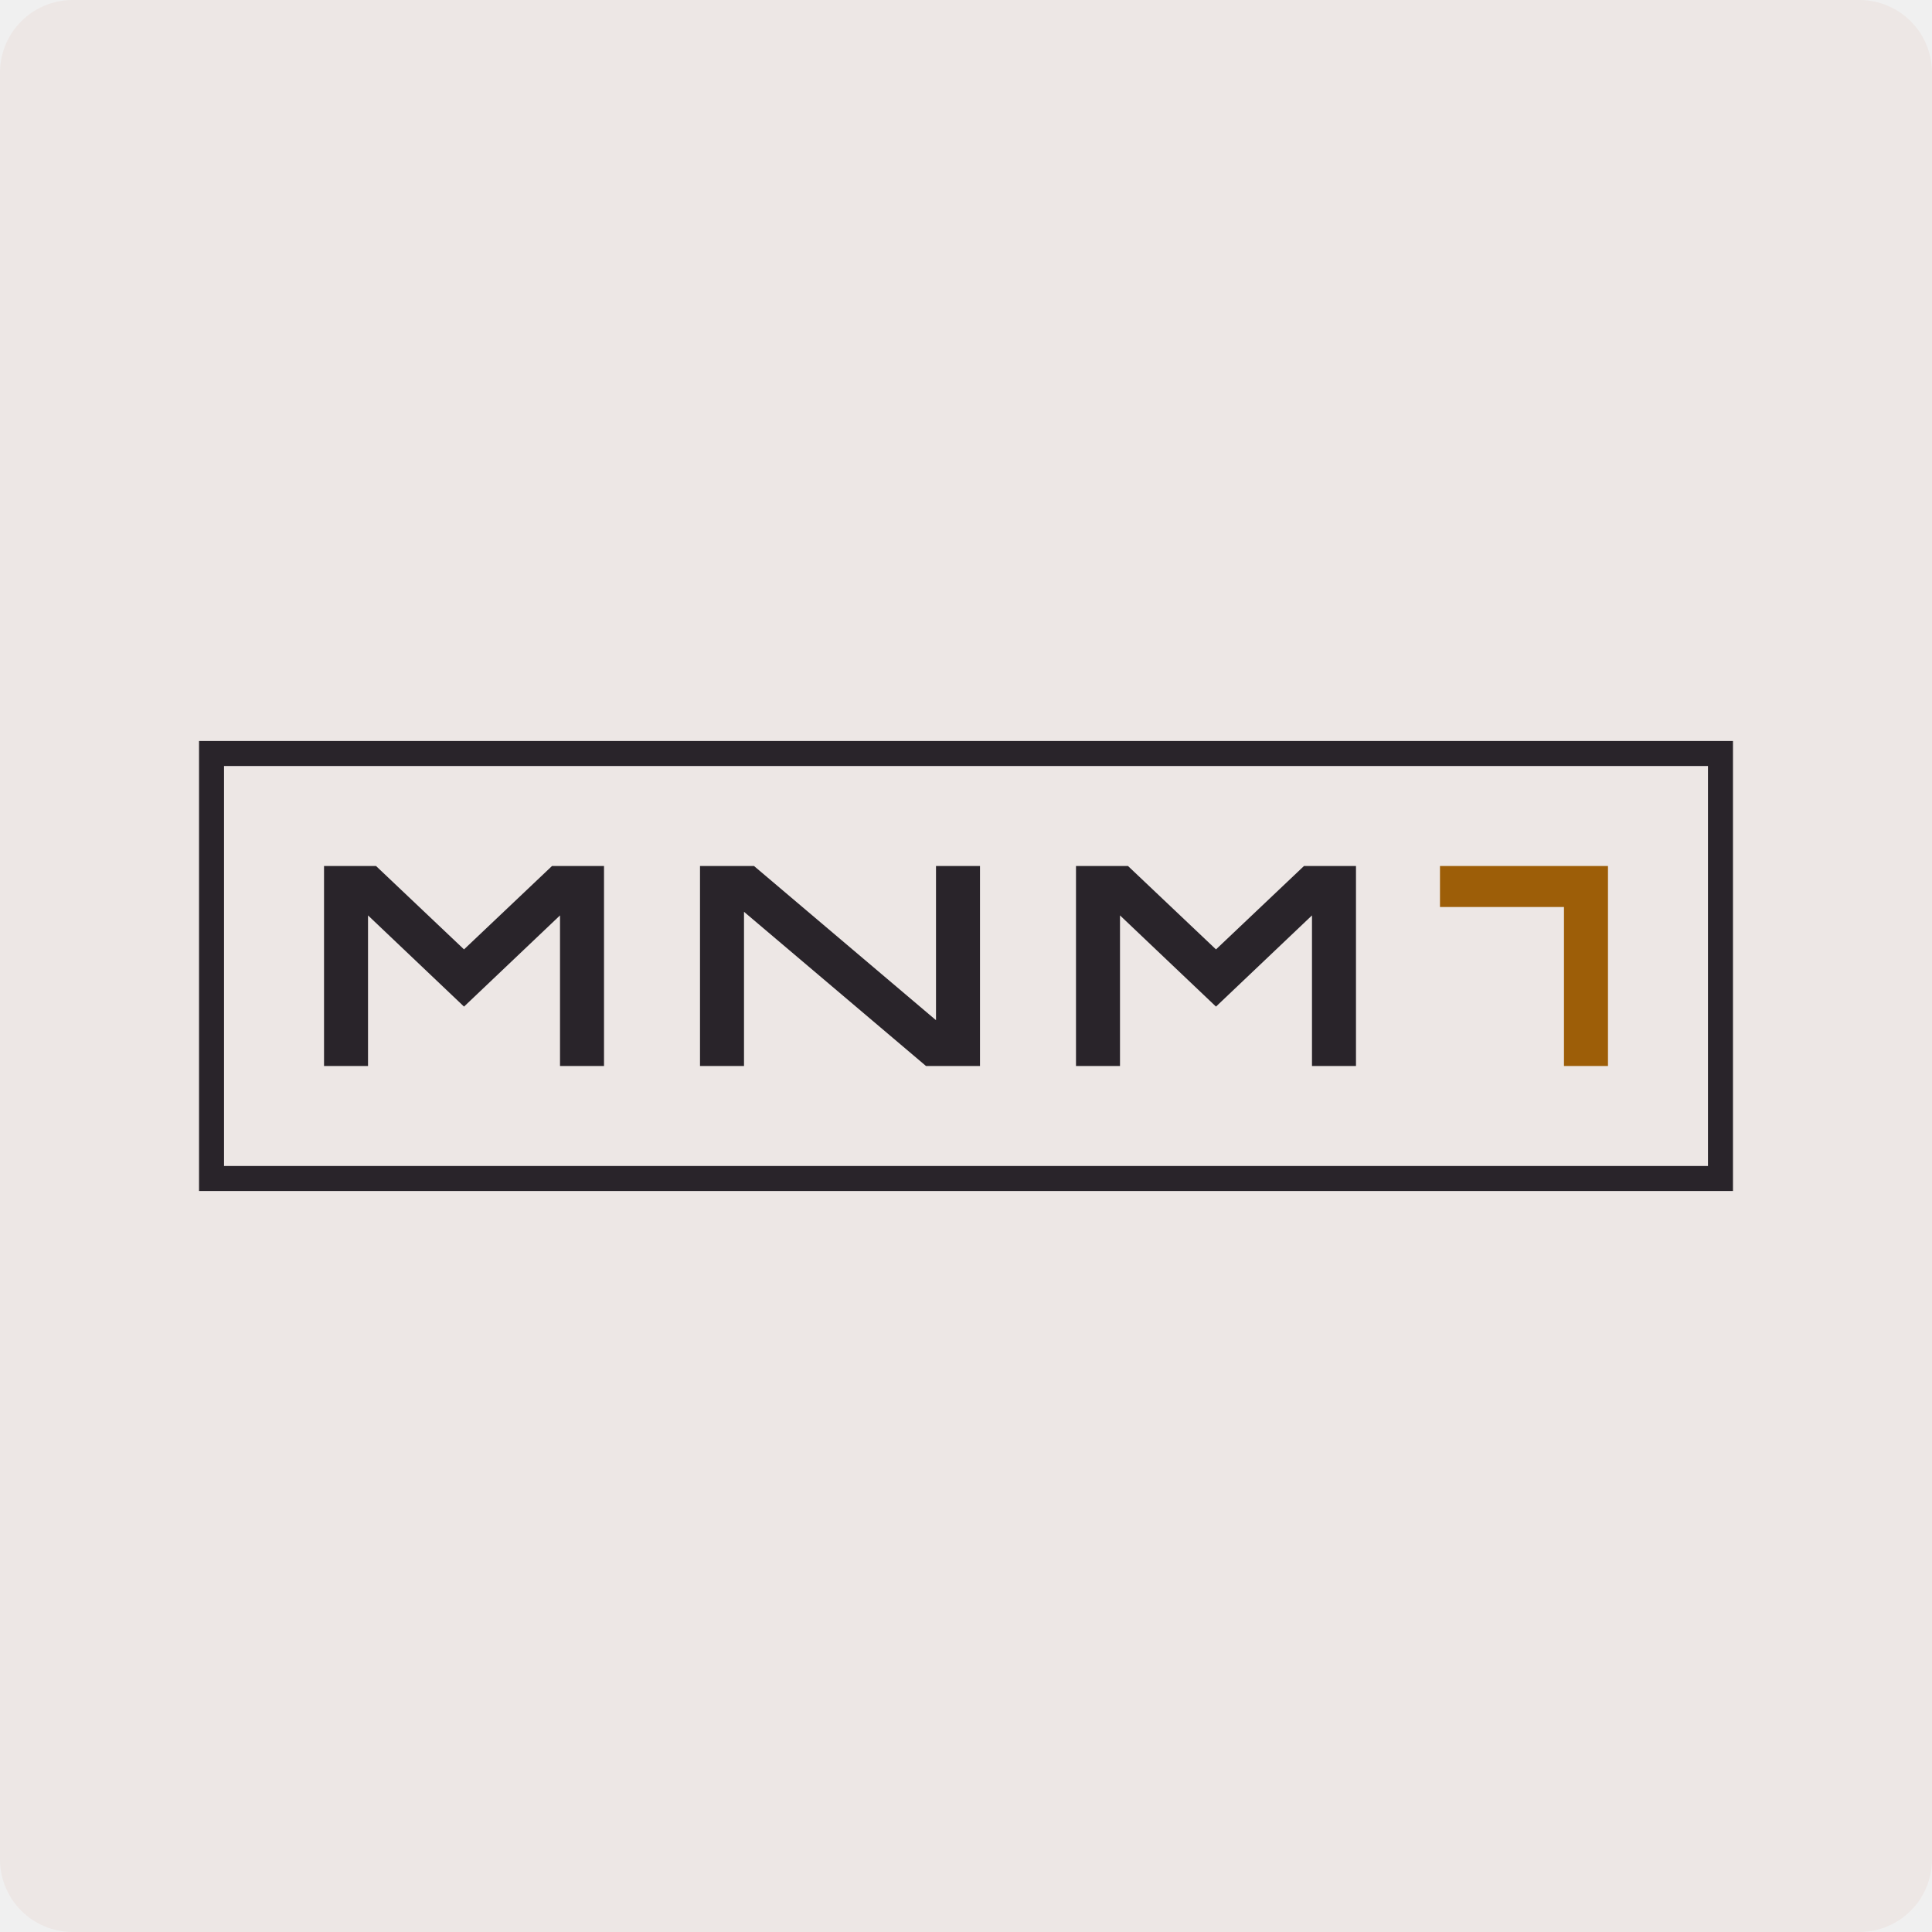
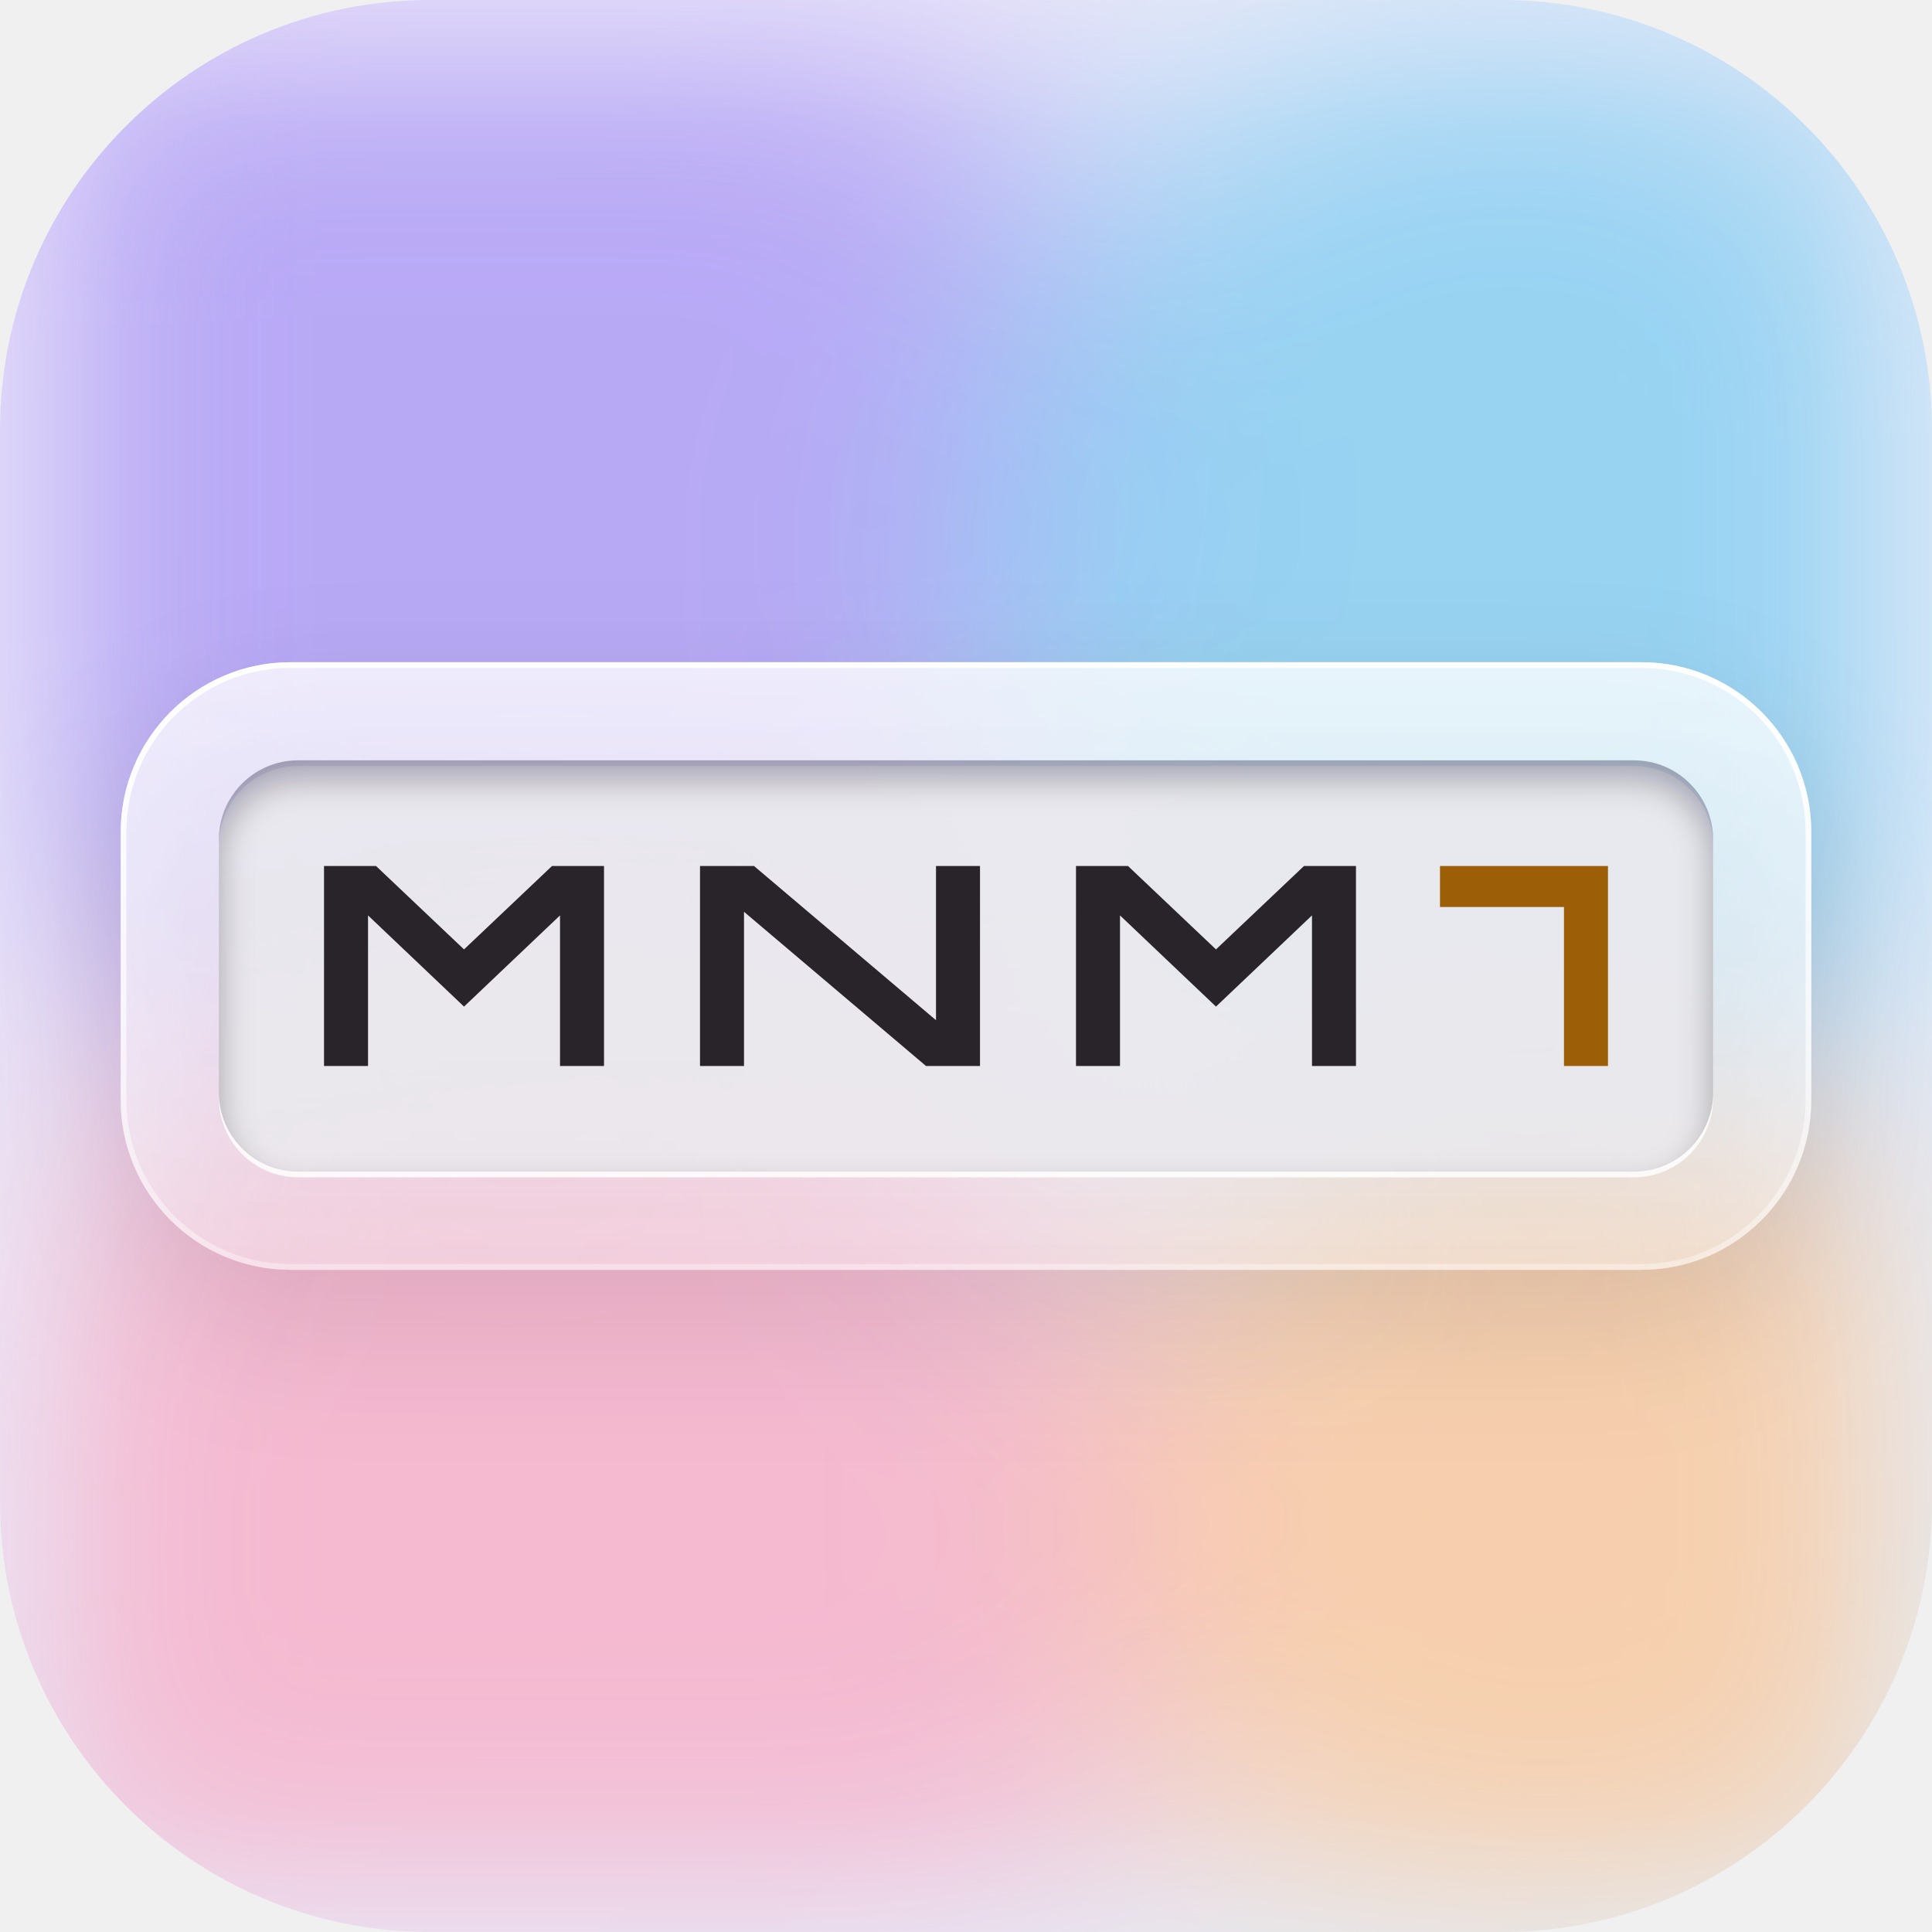
<svg xmlns="http://www.w3.org/2000/svg" width="1024" height="1024" viewBox="0 0 1024 1024" role="img">
-   <rect width="1024" height="1024" rx="38.5" fill="#ede7e5" />
+   <defs>
+     <linearGradient id="base" x1="0" y1="0" x2="1" y2="1">
+       <stop offset="0" stop-color="#efe8fa" />
+       <stop offset="1" stop-color="#e2edf8" />
+     </linearGradient>
+     <linearGradient id="glass" x1="0" y1="0" x2="0" y2="1">
+       <stop offset="0" stop-color="#ffffff" stop-opacity=".78" />
+       <stop offset="1" stop-color="#ffffff" stop-opacity=".34" />
+     </linearGradient>
+     <linearGradient id="rim" x1="0" y1="0" x2="0" y2="1">
+       <stop offset="0" stop-color="#ffffff" stop-opacity="1" />
+       <stop offset="1" stop-color="#ffffff" stop-opacity=".35" />
+     </linearGradient>
+     <filter id="soft" x="-30%" y="-30%" width="160%" height="160%">
+       <feGaussianBlur stdDeviation="70" />
+     </filter>
+     <filter id="lift" x="-20%" y="-40%" width="140%" height="190%">
+       <feDropShadow dx="0" dy="34" stdDeviation="38" flood-color="#10082a" flood-opacity=".22" />
+     </filter>
+     <filter id="inset" x="-6%" y="-30%" width="112%" height="160%">
+       <feComponentTransfer in="SourceAlpha">
+         <feFuncA type="table" tableValues="1 0" />
+       </feComponentTransfer>
+       <feGaussianBlur stdDeviation="9" />
+       <feOffset dy="10" result="shade" />
+       <feFlood flood-color="#10082a" flood-opacity=".30" />
+       <feComposite in2="shade" operator="in" />
+       <feComposite in2="SourceAlpha" operator="in" />
+     </filter>
+     <clipPath id="tile">
+       <rect width="1024" height="1024" rx="228" />
+     </clipPath>
+   </defs>
+   <g clip-path="url(#tile)">
+     <rect width="1024" height="1024" fill="url(#base)" />
+     <g filter="url(#soft)">
+       <circle cx="260" cy="250" r="330" fill="#b6a6f5" opacity="0.95" />
+       <circle cx="800" cy="300" r="290" fill="#8fd0f2" opacity="0.9" />
+       <circle cx="300" cy="820" r="320" fill="#f6b4cc" opacity="0.9" />
+       <circle cx="820" cy="800" r="240" fill="#fbc89a" opacity="0.8" />
+     </g>
+   </g>
+   <rect x="64" y="351" width="896" height="322" rx="90" fill="url(#glass)" filter="url(#lift)" />
+   <rect x="65.5" y="352.5" width="893" height="319" rx="88.5" fill="none" stroke="url(#rim)" stroke-width="3" />
+   <rect x="116" y="406" width="792" height="218" rx="42" fill="#ffffff" fill-opacity=".85" />
+   <rect x="116" y="403" width="792" height="218" rx="42" fill="#4a3f6b" fill-opacity=".10" />
+   <rect x="116" y="403" width="792" height="218" rx="42" fill="#000" filter="url(#inset)" />
  <g transform="translate(105.49 392.75) scale(1.06)">
-     <path d="M0 0H767V225H0ZM12.5 12.5V212.5H754.5V12.5Z" fill="#29242a" fill-rule="evenodd" />
    <path d="M62.5 162.5 L62.5 62.5 L88.5 62.5 L132.5 104.2 L176.5 62.5 L202.5 62.5 L202.5 162.5 L180.5 162.5 L180.5 87.2 L132.5 132.8 L84.5 87.2 L84.5 162.5ZM250.5 162.5 L250.5 62.5 L277.5 62.5 L368.5 139.6 L368.5 62.5 L390.5 62.5 L390.5 162.5 L363.5 162.5 L272.5 85.4 L272.5 162.5ZM438.5 162.5 L438.5 62.5 L464.5 62.5 L508.5 104.2 L552.5 62.5 L578.5 62.5 L578.5 162.5 L556.5 162.5 L556.5 87.2 L508.5 132.8 L460.5 87.2 L460.5 162.5Z" fill="#29242a" />
    <path d="M620.5 62.5 L704.5 62.5 L704.5 162.5 L682.5 162.5 L682.5 83 L620.5 83Z" fill="#9d5e08" />
  </g>
</svg>
